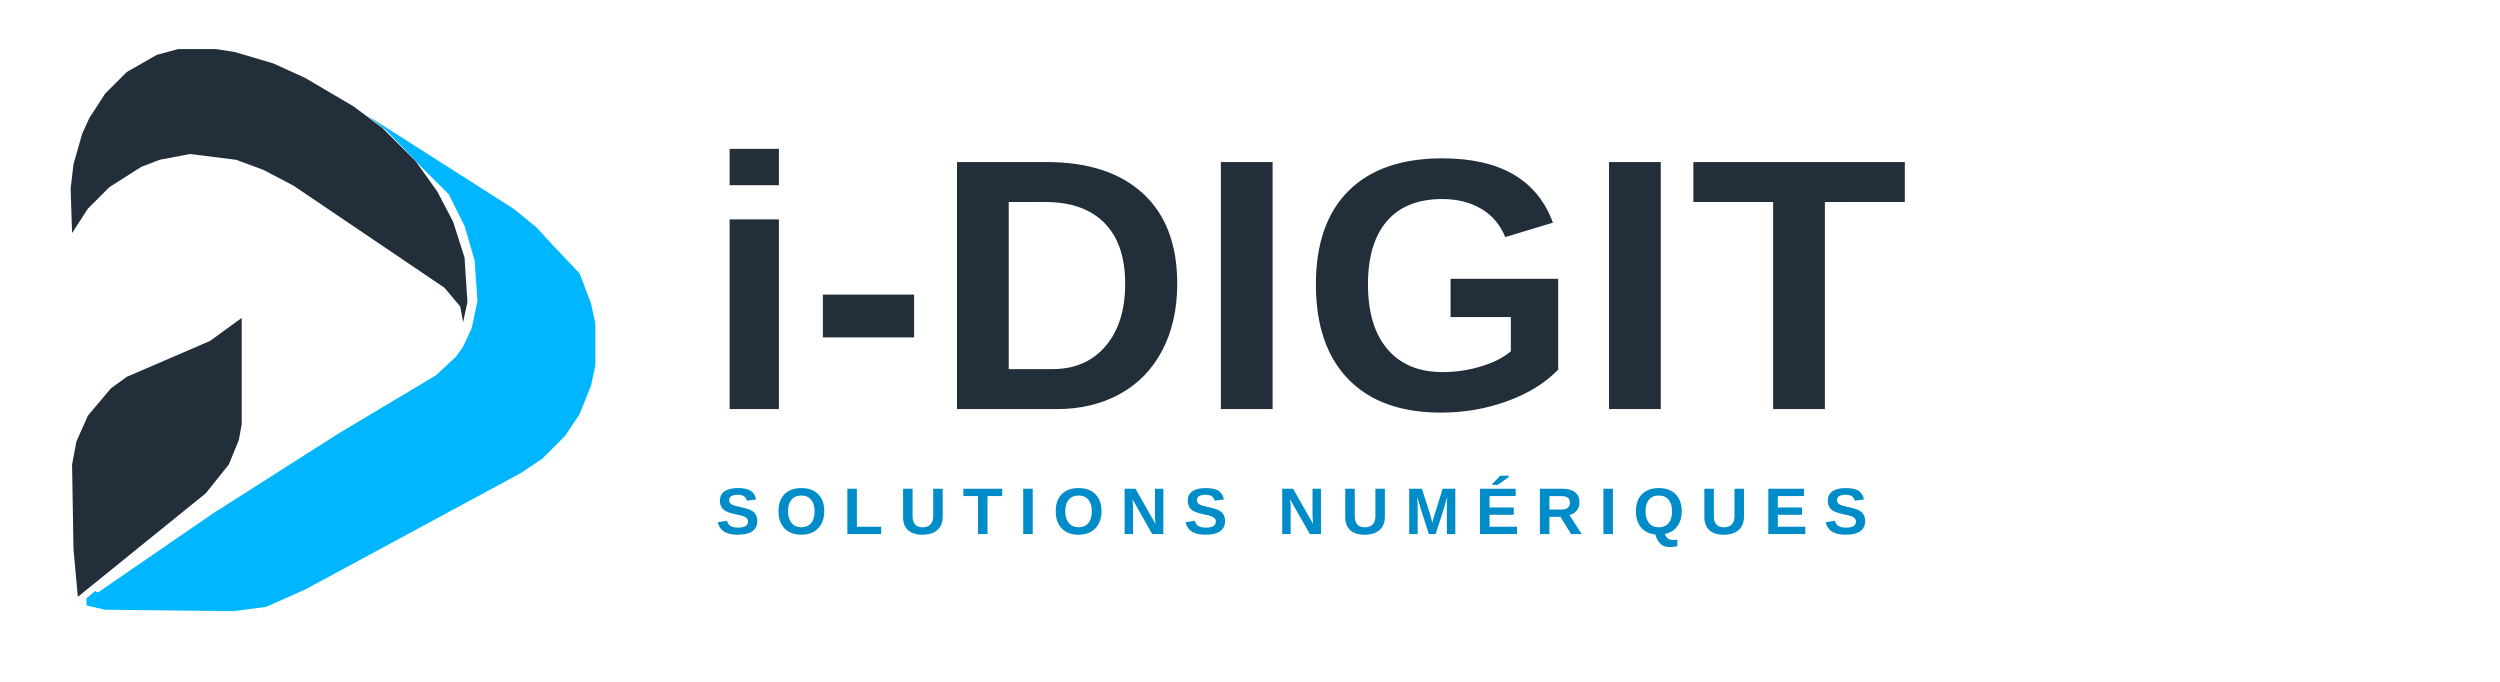
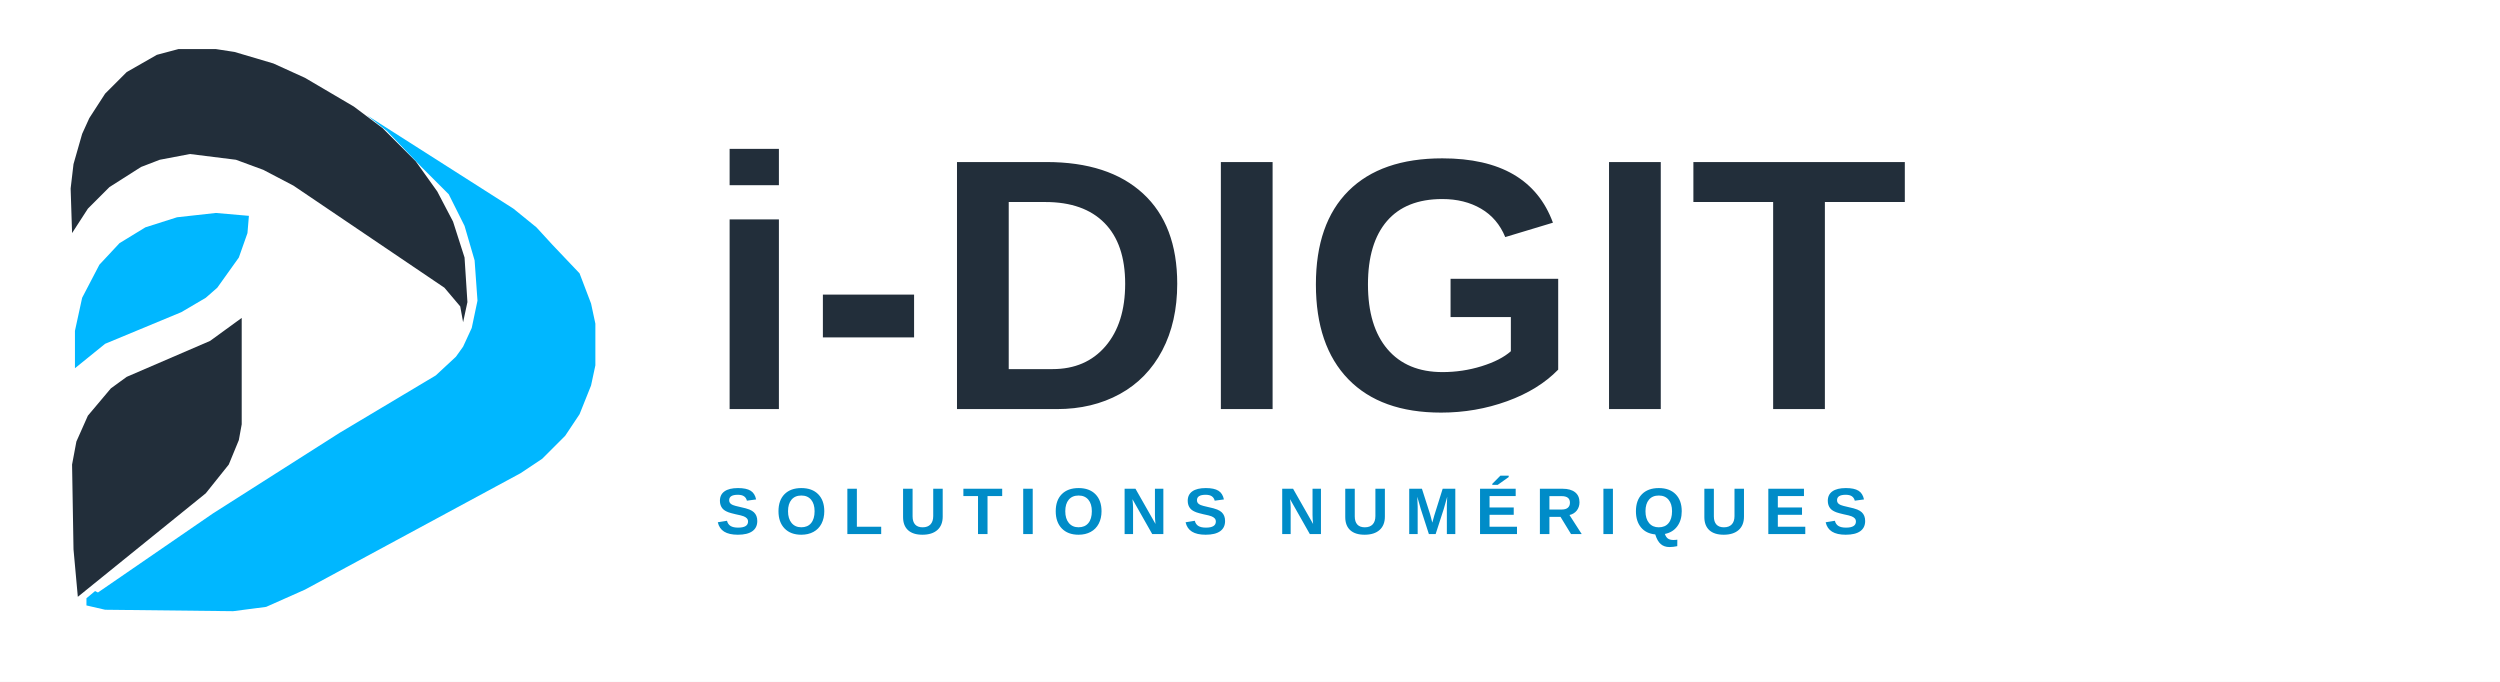
<svg xmlns="http://www.w3.org/2000/svg" viewBox="0 0 1100 300" role="img" aria-label="i-DIGIT Solutions numériques">
  <rect width="1100" height="300" fill="#FFFFFF" />
  <svg x="20" y="14" width="260" height="272" viewBox="0 0 400 430">
    <path fill="#222E3A" d="M25 60 20 71 14 92 12 109 13 140 24 123 39 108 61 94 74 89 95 85 127 89 146 96 167 107 272 178 283 191 285 202 288 188 286 157 278 132 267 111 252 90 229 67 209 52 175 32 153 22 126 14 113 12 87 12 72 16 51 28 36 43ZM131 199 109 215 51 240 40 248 24 267 16 285 13 301 14 360 17 393 106 321 122 301 129 284 131 273Z" />
    <path fill="#00B7FF" d="m347 148-11-12-16-13-102-65 14 11 24 25 19 19 11 22 7 24 2 28-4 19-6 13-5 7-14 13-67 40-88 56-80 55-2-1-6 5v5l13 3 89 1 23-3 27-12 150-81 15-10 16-16 10-15 8-20 3-14v-29l-3-14-8-21Z" />
+     <path fill="#00B7FF" d="M136 128 113 126 86 129 64 136 46 147 32 162 20 185 15 208 15 234 36 217 89 195 106 185 114 178 129 157 135 140Z" />
  </svg>
  <text x="310" y="180" font-family="Arial,sans-serif" font-size="158" font-weight="800" letter-spacing="2" fill="#222E3A">i-DIGIT</text>
  <text x="315" y="235" font-family="Arial,sans-serif" font-size="29" font-weight="600" letter-spacing="7" fill="#008CC8">SOLUTIONS NUMÉRIQUES</text>
</svg>
